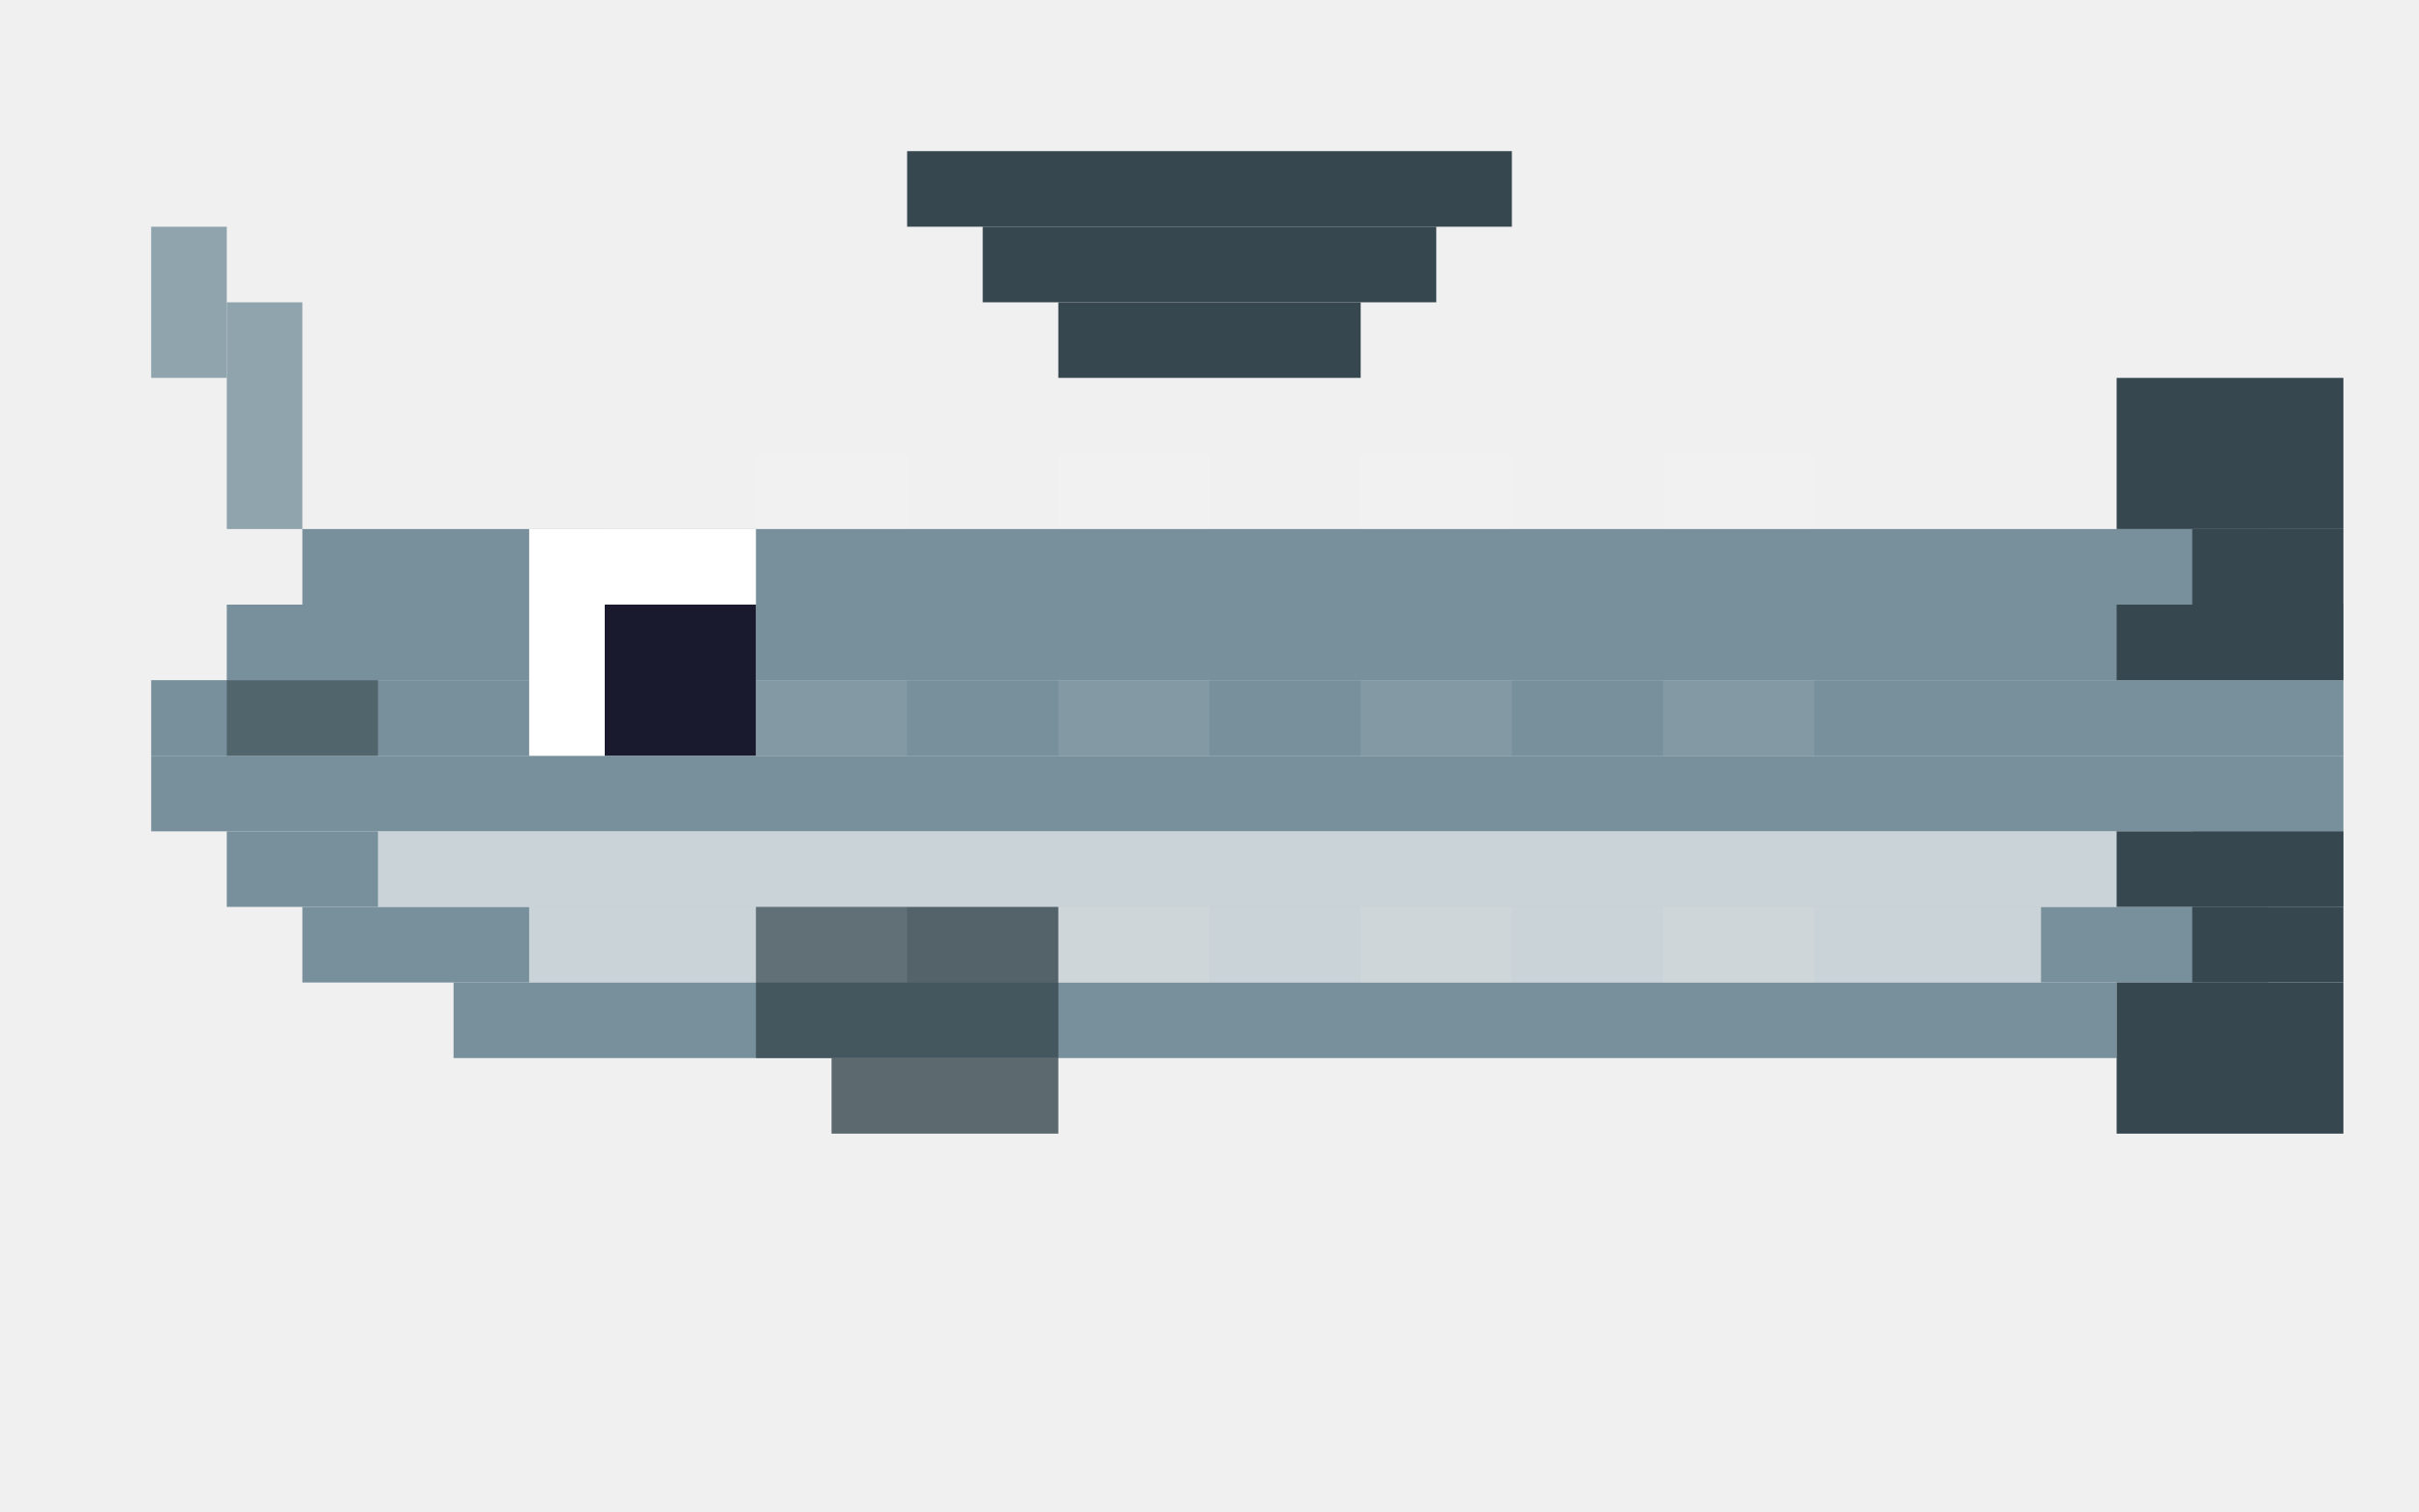
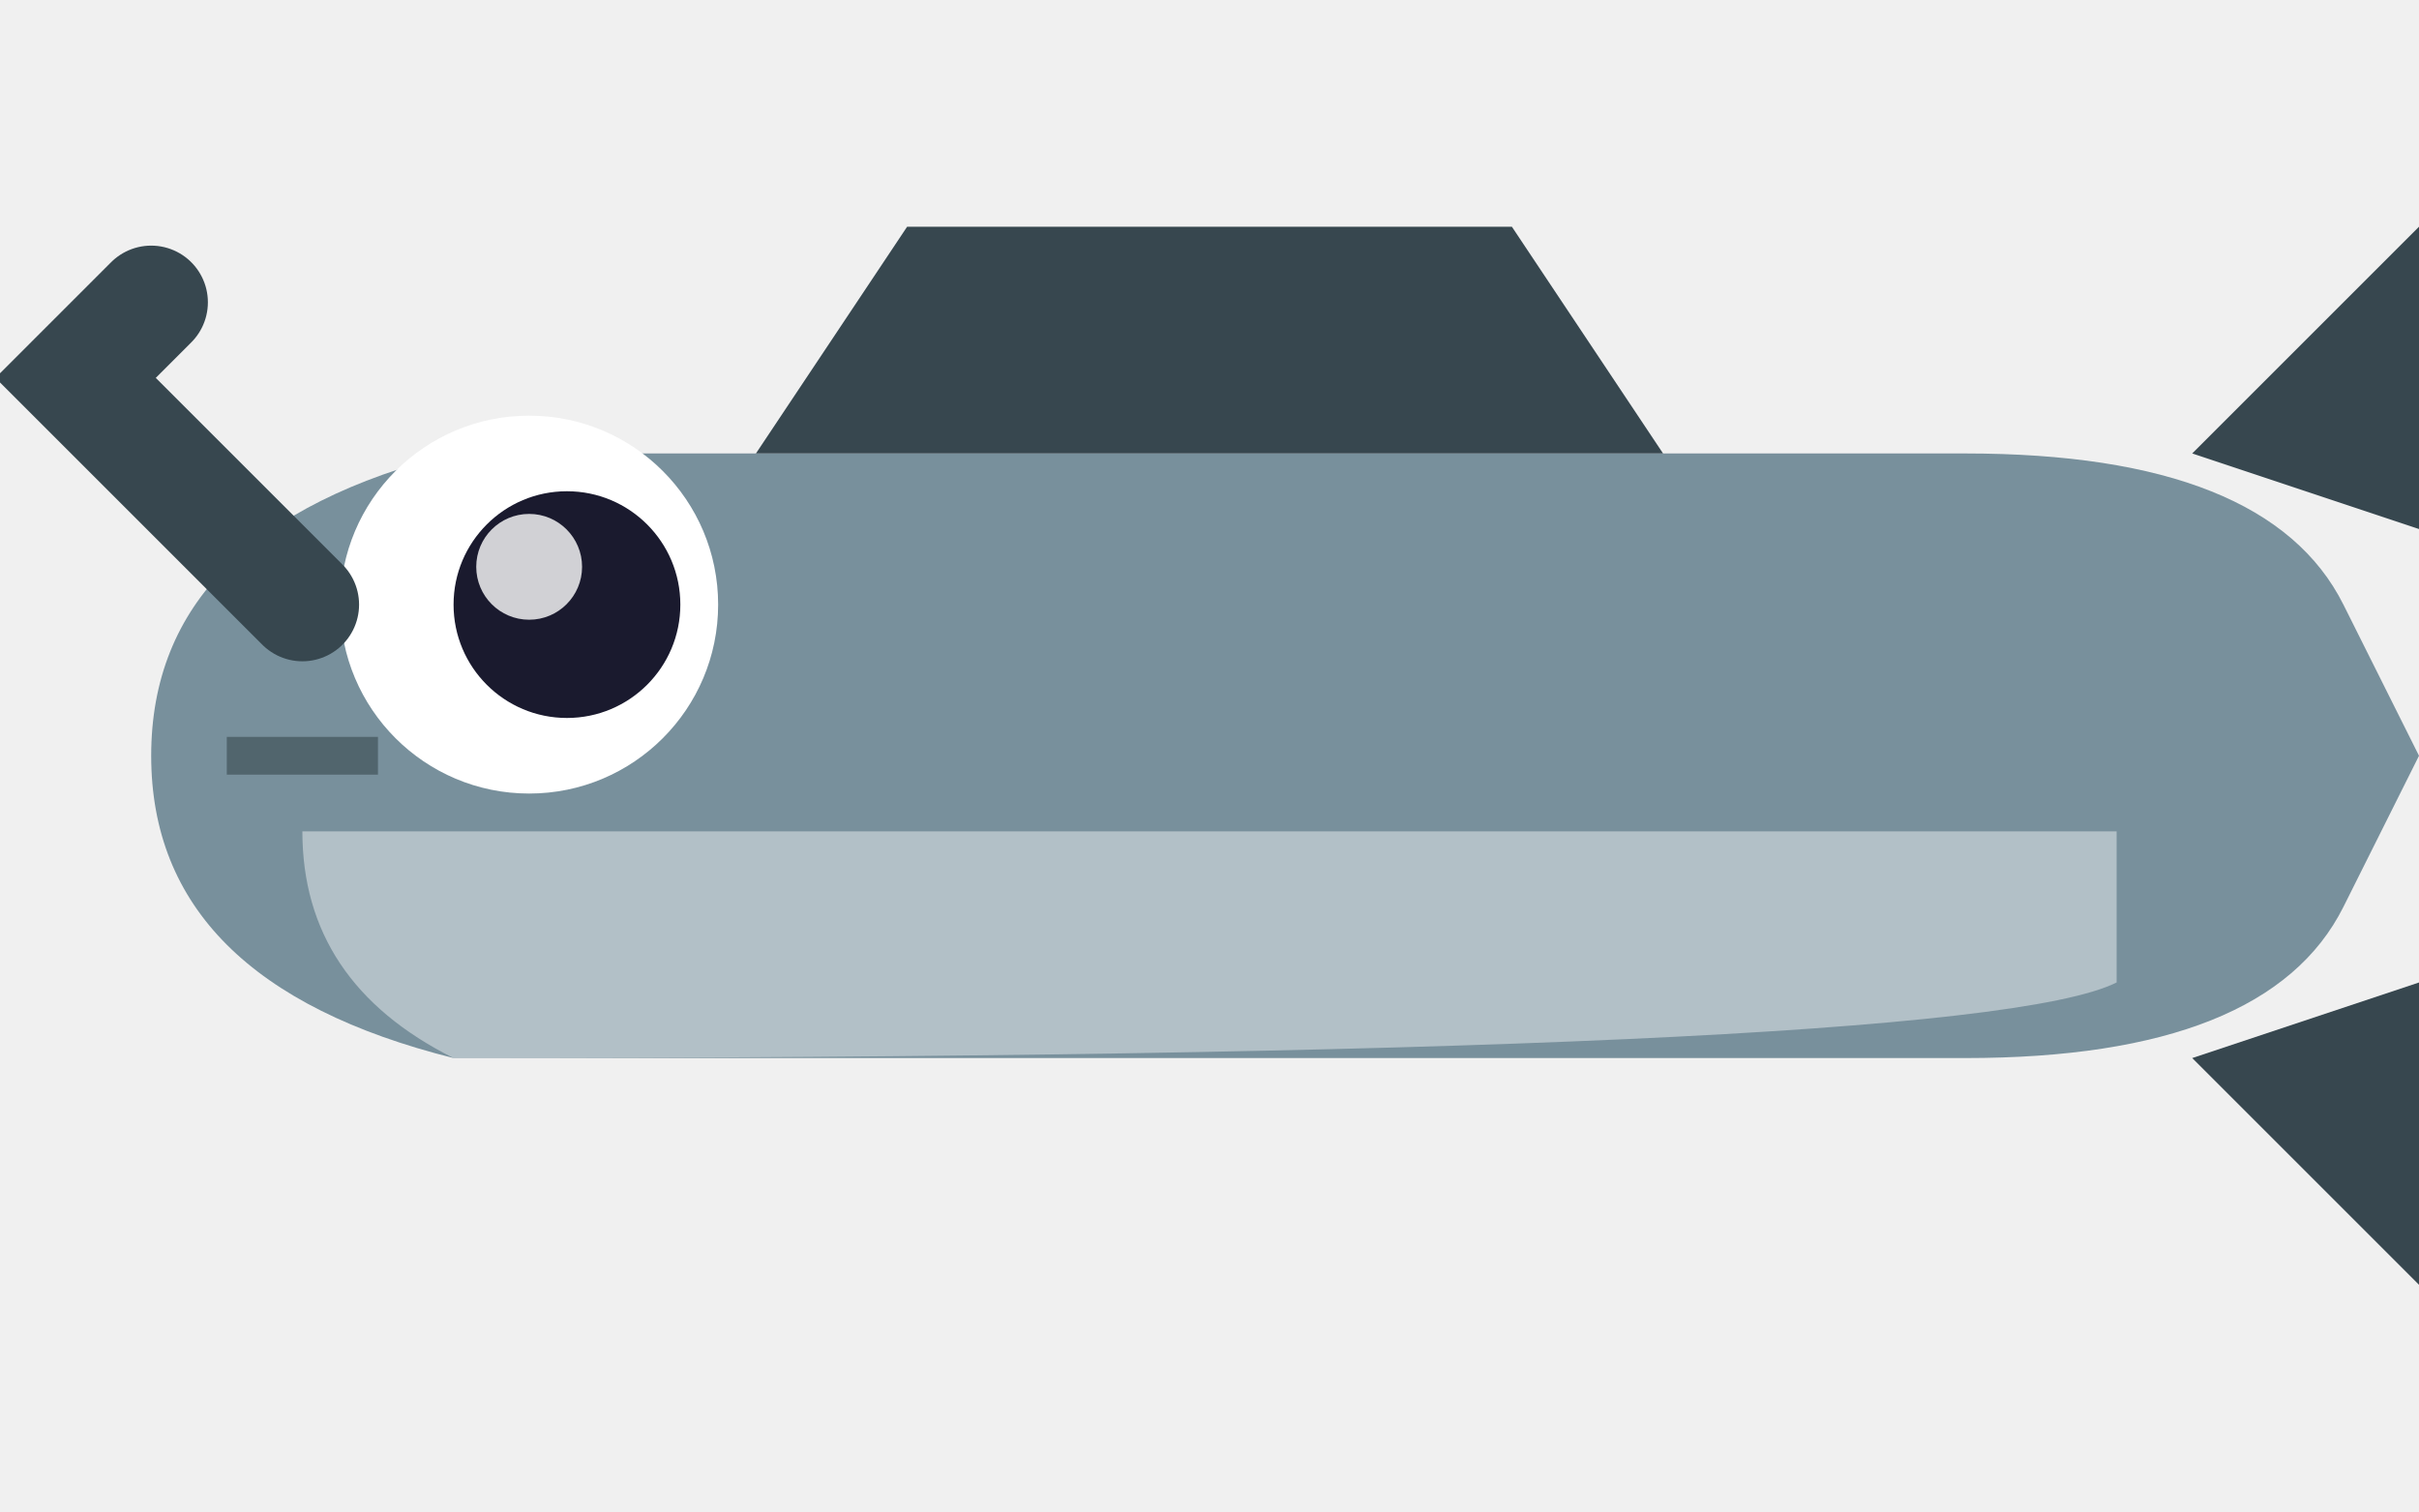
- <svg xmlns="http://www.w3.org/2000/svg" viewBox="0 0 32 20" width="64" height="40" style="image-rendering:pixelated">
-   <rect x="4" y="7" width="26" height="1" fill="#78909C" />
-   <rect x="3" y="8" width="28" height="1" fill="#78909C" />
-   <rect x="2" y="9" width="29" height="1" fill="#78909C" />
-   <rect x="2" y="10" width="29" height="1" fill="#78909C" />
-   <rect x="3" y="11" width="28" height="1" fill="#78909C" />
-   <rect x="4" y="12" width="26" height="1" fill="#78909C" />
-   <rect x="6" y="13" width="22" height="1" fill="#78909C" />
-   <rect x="5" y="11" width="24" height="1" fill="#ECEFF1" opacity="0.7" />
-   <rect x="7" y="12" width="20" height="1" fill="#ECEFF1" opacity="0.7" />
-   <rect x="28" y="5" width="3" height="2" fill="#37474F" />
-   <rect x="29" y="7" width="2" height="1" fill="#37474F" />
-   <rect x="28" y="8" width="3" height="1" fill="#37474F" />
-   <rect x="28" y="11" width="3" height="1" fill="#37474F" />
-   <rect x="29" y="12" width="2" height="1" fill="#37474F" />
-   <rect x="28" y="13" width="3" height="2" fill="#37474F" />
-   <rect x="12" y="2" width="8" height="1" fill="#37474F" />
-   <rect x="13" y="3" width="6" height="1" fill="#37474F" />
-   <rect x="14" y="4" width="4" height="1" fill="#37474F" />
-   <rect x="10" y="12" width="4" height="2" fill="#37474F" opacity="0.8" />
-   <rect x="11" y="14" width="3" height="1" fill="#37474F" opacity="0.8" />
-   <rect x="7" y="7" width="3" height="3" fill="white" />
-   <rect x="8" y="8" width="2" height="2" fill="#1a1a2e" />
-   <rect x="8" y="7" width="1" height="1" fill="white" opacity="0.8" />
-   <rect x="3" y="9" width="2" height="1" fill="#37474F" opacity="0.6" />
-   <rect x="3" y="4" width="1" height="3" fill="#90A4AE" />
-   <rect x="2" y="3" width="1" height="2" fill="#90A4AE" />
-   <rect x="10" y="6" width="2" height="1" fill="white" opacity="0.08" />
-   <rect x="14" y="6" width="2" height="1" fill="white" opacity="0.08" />
-   <rect x="18" y="6" width="2" height="1" fill="white" opacity="0.08" />
-   <rect x="22" y="6" width="2" height="1" fill="white" opacity="0.08" />
-   <rect x="10" y="9" width="2" height="1" fill="white" opacity="0.08" />
-   <rect x="14" y="9" width="2" height="1" fill="white" opacity="0.08" />
-   <rect x="18" y="9" width="2" height="1" fill="white" opacity="0.08" />
-   <rect x="22" y="9" width="2" height="1" fill="white" opacity="0.08" />
-   <rect x="10" y="12" width="2" height="1" fill="white" opacity="0.08" />
-   <rect x="14" y="12" width="2" height="1" fill="white" opacity="0.08" />
-   <rect x="18" y="12" width="2" height="1" fill="white" opacity="0.08" />
-   <rect x="22" y="12" width="2" height="1" fill="white" opacity="0.08" />
+ <svg xmlns="http://www.w3.org/2000/svg" viewBox="0 0 32 20" width="64" height="40">
+   <path d="M2,10 Q2,7 6,6 L26,6 Q30,6 31,8 L32,10 L31,12 Q30,14 26,14 L6,14 Q2,13 2,10 Z" fill="#78909C" />
+   <path d="M4,11 L28,11 L28,13 Q26,14 6,14 Q4,13 4,11 Z" fill="#ECEFF1" opacity="0.5" />
+   <path d="M29,6 L32,3 L32,7 Z" fill="#37474F" />
+   <path d="M29,14 L32,17 L32,13 Z" fill="#37474F" />
+   <path d="M10,6 L12,3 L20,3 L22,6 Z" fill="#37474F" />
+   <circle cx="7" cy="8" r="2.5" fill="white" />
+   <circle cx="7.5" cy="8" r="1.5" fill="#1a1a2e" />
+   <circle cx="7" cy="7.5" r="0.7" fill="white" opacity="0.8" />
+   <path d="M4,8 L1,5 L2,4" fill="none" stroke="#37474F" stroke-width="1.5" stroke-linecap="round" />
+   <line x1="3" y1="10" x2="5" y2="10" stroke="#37474F" stroke-width="0.5" opacity="0.6" />
</svg>
